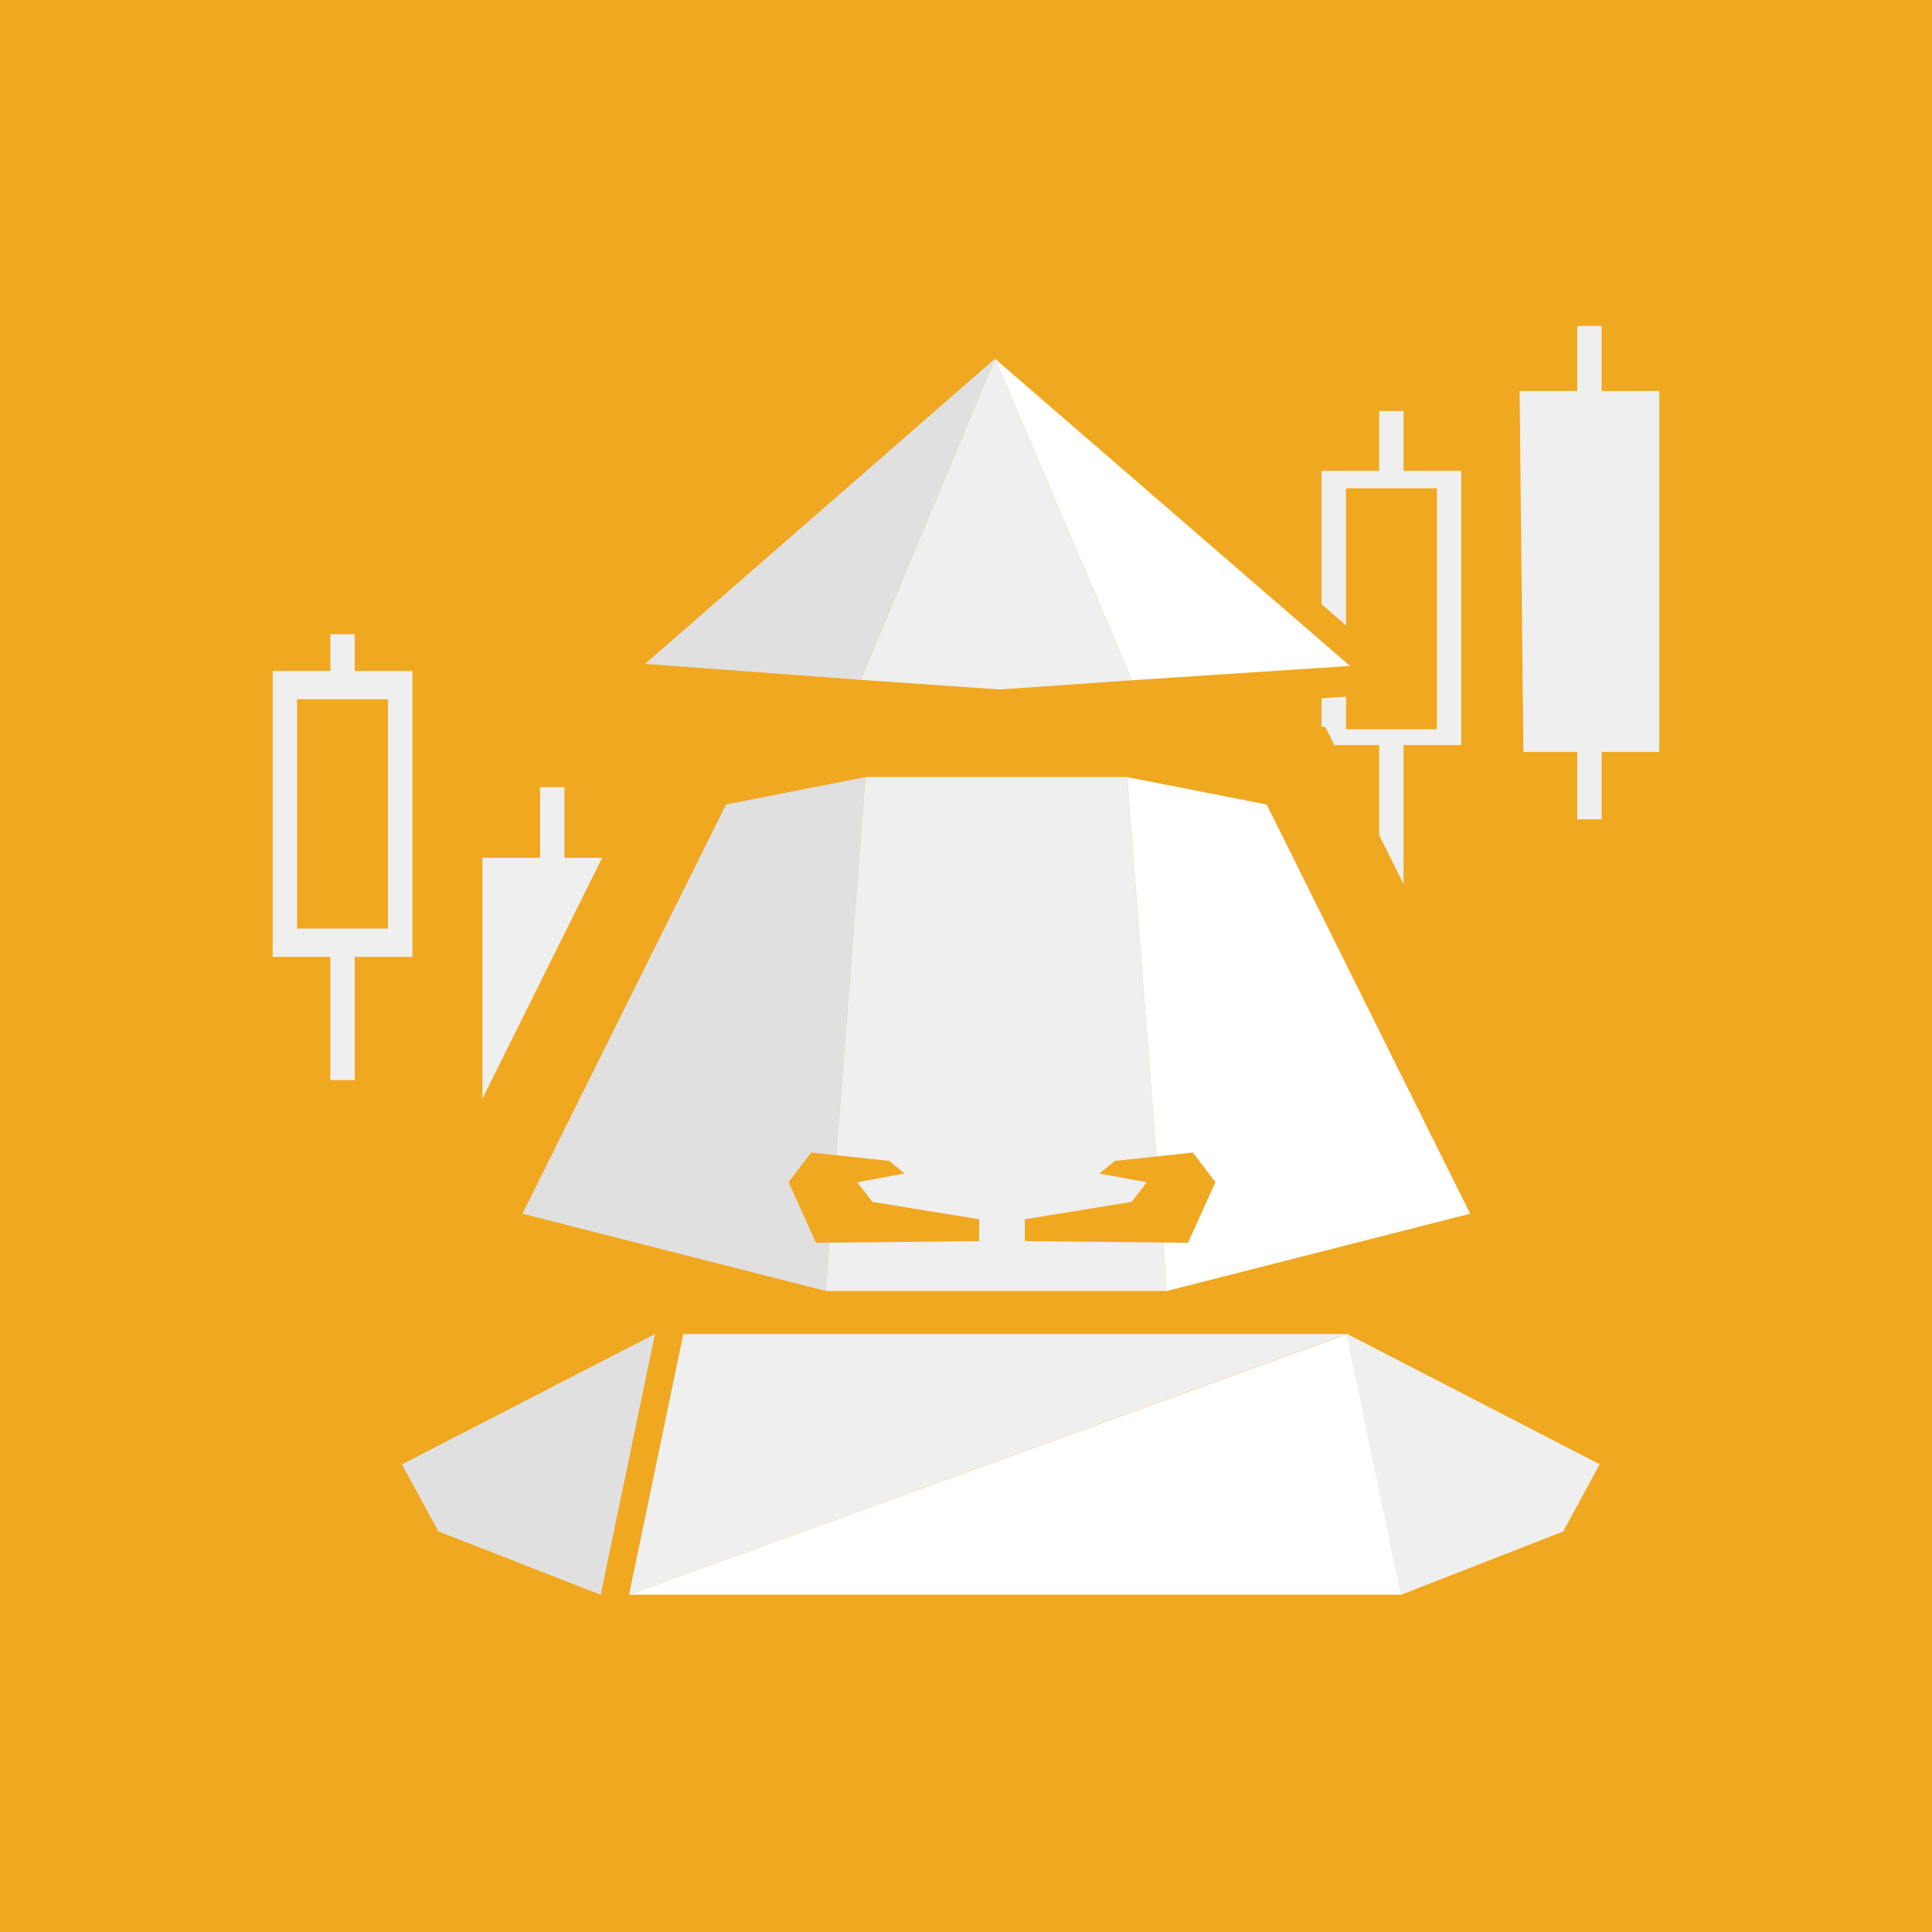
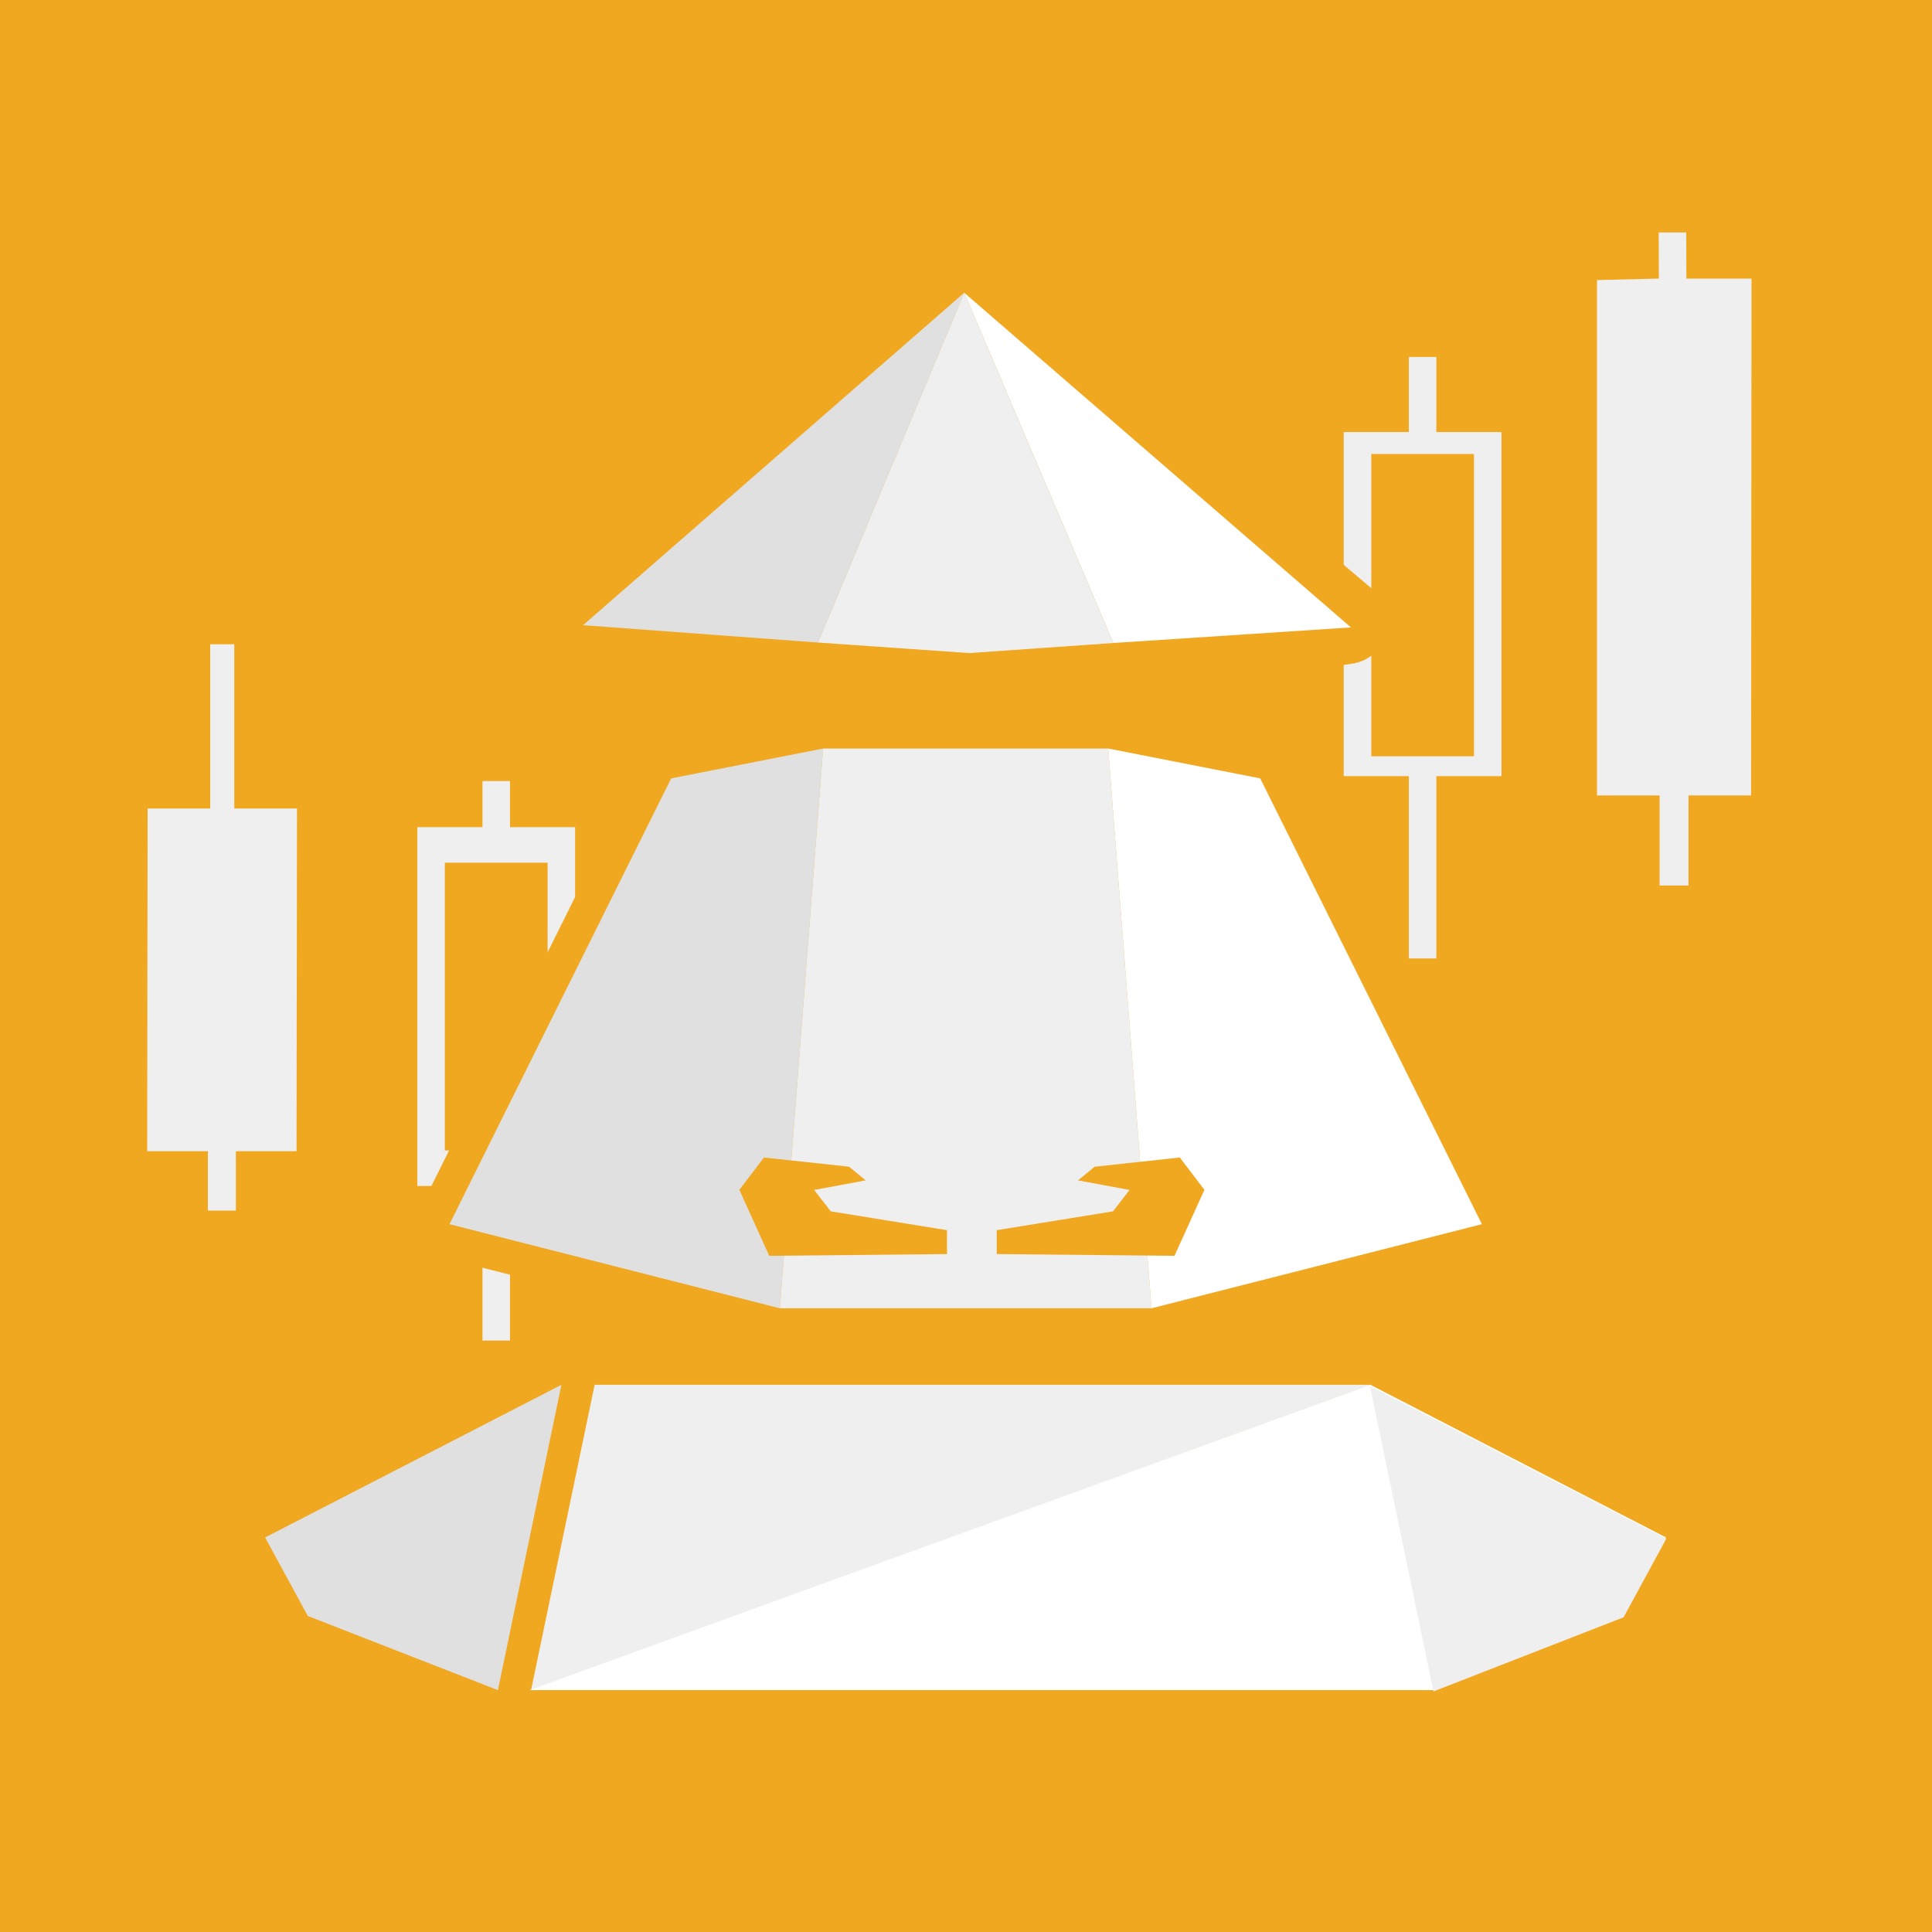
- <svg xmlns="http://www.w3.org/2000/svg" id="_图层_11" data-name="图层 11" viewBox="0 0 512 512">
+ <svg xmlns="http://www.w3.org/2000/svg" id="_图层_7" data-name="图层 7" viewBox="0 0 512 512">
  <defs>
    <style>
      .cls-1 {
        fill: #fff;
      }

      .cls-2, .cls-3 {
        fill: #f0a821;
      }

      .cls-4 {
        fill: #efefef;
      }

      .cls-5 {
        fill: #e0e0e0;
      }

      .cls-3, .cls-6 {
-         stroke-width: 46.16px;
+         stroke-width: 18px;
      }

      .cls-3, .cls-6, .cls-7 {
        stroke: #f0a821;
        stroke-miterlimit: 10;
      }

      .cls-6, .cls-7 {
        fill: #e7a42a;
      }

      .cls-7 {
-         stroke-width: 15.39px;
+         stroke-width: 18.16px;
      }
    </style>
  </defs>
-   <rect class="cls-2" y="0" width="512" height="512" />
+   <rect class="cls-2" width="512" height="512" />
  <g>
-     <path class="cls-4" d="M439.73,103.62h-15.28v-17.24h-6.46v17.24h-15.28l1.01,95.67h14.27v17.84h6.46v-17.84h15.28V103.62Z" />
-     <polygon class="cls-4" points="149.59 208.61 143.13 208.61 143.13 227.33 127.85 227.33 127.85 340.57 164.87 340.57 164.87 227.33 149.59 227.33 149.59 208.61" />
-     <path class="cls-4" d="M94.01,168.07h-6.46v9.74h-15.28v75.78h15.28v32.64h6.46v-32.64h15.28v-75.78h-15.28v-9.74Zm8.83,78.01h-24.11v-60.76h24.11v60.76Z" />
-     <path class="cls-4" d="M371.96,108.93h-6.46v15.86h-15.28v72.67h15.28v38.5h6.46v-38.5h15.28V124.79h-15.28v-15.86Zm8.83,84.33h-24.09v-63.85h24.09v63.85Z" />
-   </g>
-   <g>
-     <polygon class="cls-7" points="263.68 95.07 170.3 176.93 264.91 182.72 357.75 176.86 263.68 95.07" />
-     <polygon class="cls-6" points="231.32 205.18 192.4 213.2 138.46 321.65 218.83 342.11 309.24 342.11 389.61 321.65 335.68 213.2 298.71 205.94 231.32 205.18" />
-     <polygon class="cls-3" points="356.82 353.53 423.88 388.07 414.22 405.84 372.93 422.4 166.7 422.62 157.71 422.4 116.17 405.84 106.51 388.07 173.57 353.53 181.08 353.53 356.82 353.53" />
    <g>
-       <polygon class="cls-5" points="192.4 213.2 138.46 321.65 218.83 342.11 229.36 205.94 192.4 213.2" />
-       <polygon class="cls-4" points="298.71 205.94 229.36 205.94 218.83 342.11 309.24 342.11 298.71 205.94" />
-       <polygon class="cls-1" points="335.68 213.2 389.61 321.65 309.24 342.11 298.71 205.94 335.68 213.2" />
-       <polygon class="cls-5" points="228.11 180.16 263.68 95.07 170.96 175.93 228.11 180.16" />
-       <polygon class="cls-1" points="357.75 176.48 263.68 95.07 299.96 180.27 357.75 176.48" />
-       <polygon class="cls-4" points="263.68 95.07 299.96 180.27 264.91 182.72 228.11 180.16 263.68 95.07" />
+       <path class="cls-4" d="M464.17,73.83h-17.26l-.05-12.22h-7.29l.05,12.22-16.4,.39V210.8h16.59v23.87h7.66v-23.87h16.59l.11-136.97Z" />
+       <path class="cls-4" d="M78.68,214.26h-16.59v-43.52s-6.38,0-6.38,0v43.52h-16.59l-.11,90.83h16.08v15.73h7.42v-15.73h16.08l.11-90.83Z" />
+       <path class="cls-4" d="M135.15,206.99h-7.29v12.22h-17.26v95.09h17.26v40.96h7.29v-40.96h17.26v-95.09h-17.26v-12.22Zm9.97,97.89h-27.24v-76.25h27.24v76.25Z" />
+       <path class="cls-4" d="M380.65,94.6h-7.29v19.9h-17.26v91.19h17.26v48.31h7.29v-48.31h17.26V114.5h-17.26v-19.9Zm9.97,105.82h-27.21V120.3h27.21v80.13Z" />
+     </g>
+     <g>
+       <path class="cls-7" d="M256.67,77.65l-100.69,85.7c-1.37,1.17-.71,3.35,1.08,3.62l99.61,15.02,100.35-15.09c1.8-.27,2.46-2.47,1.08-3.63l-101.43-85.62Z" />
+       <polygon class="cls-6" points="220.47 197.6 178.06 206.34 119.31 324.49 206.87 346.78 305.36 346.78 392.91 324.49 334.16 206.34 293.89 198.43 220.47 197.6" />
+       <polygon class="cls-3" points="357.19 359.22 430.25 396.85 419.73 416.21 374.75 434.25 150.07 434.49 140.28 434.25 95.02 416.21 84.5 396.85 157.55 359.22 165.74 359.22 357.19 359.22" />
+     </g>
+     <g>
      <g>
-         <g>
-           <polygon class="cls-5" points="159.19 422.62 173.57 353.53 106.51 388.07 116.17 405.84 159.19 422.62" />
-           <polygon class="cls-4" points="181.08 353.53 166.7 422.62 356.82 353.53 181.08 353.53" />
-           <polygon class="cls-1" points="423.88 388.07 357.01 353.53 166.7 422.62 371.2 422.62 414.22 405.84 423.88 388.07" />
-         </g>
-         <polygon class="cls-4" points="371.2 422.62 356.82 353.53 423.88 388.07 414.22 405.84 371.2 422.62" />
+         <polygon class="cls-5" points="131.95 447.9 148.78 366.99 70.26 407.44 81.57 428.25 131.95 447.9" />
+         <polygon class="cls-4" points="157.58 366.99 140.74 447.9 363.38 366.99 157.58 366.99" />
+         <polygon class="cls-1" points="441.5 407.44 363.19 366.99 140.33 447.9 379.81 447.9 430.19 428.25 441.5 407.44" />
+         <polygon class="cls-4" points="379.89 448.24 363.05 367.33 441.58 407.78 430.27 428.6 379.89 448.24" />
      </g>
      <g>
-         <polygon class="cls-2" points="208.98 313.29 216.25 329.35 259.49 328.91 259.49 323.11 231.22 318.52 227.18 313.32 239.71 310.99 235.67 307.66 214.96 305.43 208.98 313.29" />
-         <polygon class="cls-2" points="322.1 313.29 314.83 329.35 271.6 328.91 271.6 323.11 299.87 318.52 303.9 313.32 291.37 310.99 295.41 307.66 316.12 305.43 322.1 313.29" />
+         <polygon class="cls-5" points="177.87 206.28 119.12 324.42 206.67 346.71 218.14 198.37 177.87 206.28" />
+         <polygon class="cls-4" points="293.69 198.37 218.14 198.37 206.67 346.71 305.16 346.71 293.69 198.37" />
+         <polygon class="cls-1" points="333.97 206.28 392.72 324.42 305.16 346.71 293.69 198.37 333.97 206.28" />
+         <polygon class="cls-5" points="216.78 170.28 255.53 77.58 154.52 165.68 216.78 170.28" />
+         <polygon class="cls-1" points="358.01 166.27 255.53 77.58 295.05 170.4 358.01 166.27" />
+         <polygon class="cls-4" points="255.53 77.58 295.05 170.4 256.87 173.07 216.78 170.28 255.53 77.58" />
+         <g>
+           <polygon class="cls-2" points="195.94 315.32 203.86 332.81 250.96 332.34 250.96 326.01 220.16 321.02 215.76 315.35 229.42 312.81 225.01 309.19 202.45 306.75 195.94 315.32" />
+           <polygon class="cls-2" points="319.18 315.32 311.25 332.81 264.15 332.34 264.15 326.01 294.95 321.02 299.35 315.35 285.69 312.81 290.1 309.19 312.66 306.75 319.18 315.32" />
+         </g>
      </g>
    </g>
  </g>
</svg>
